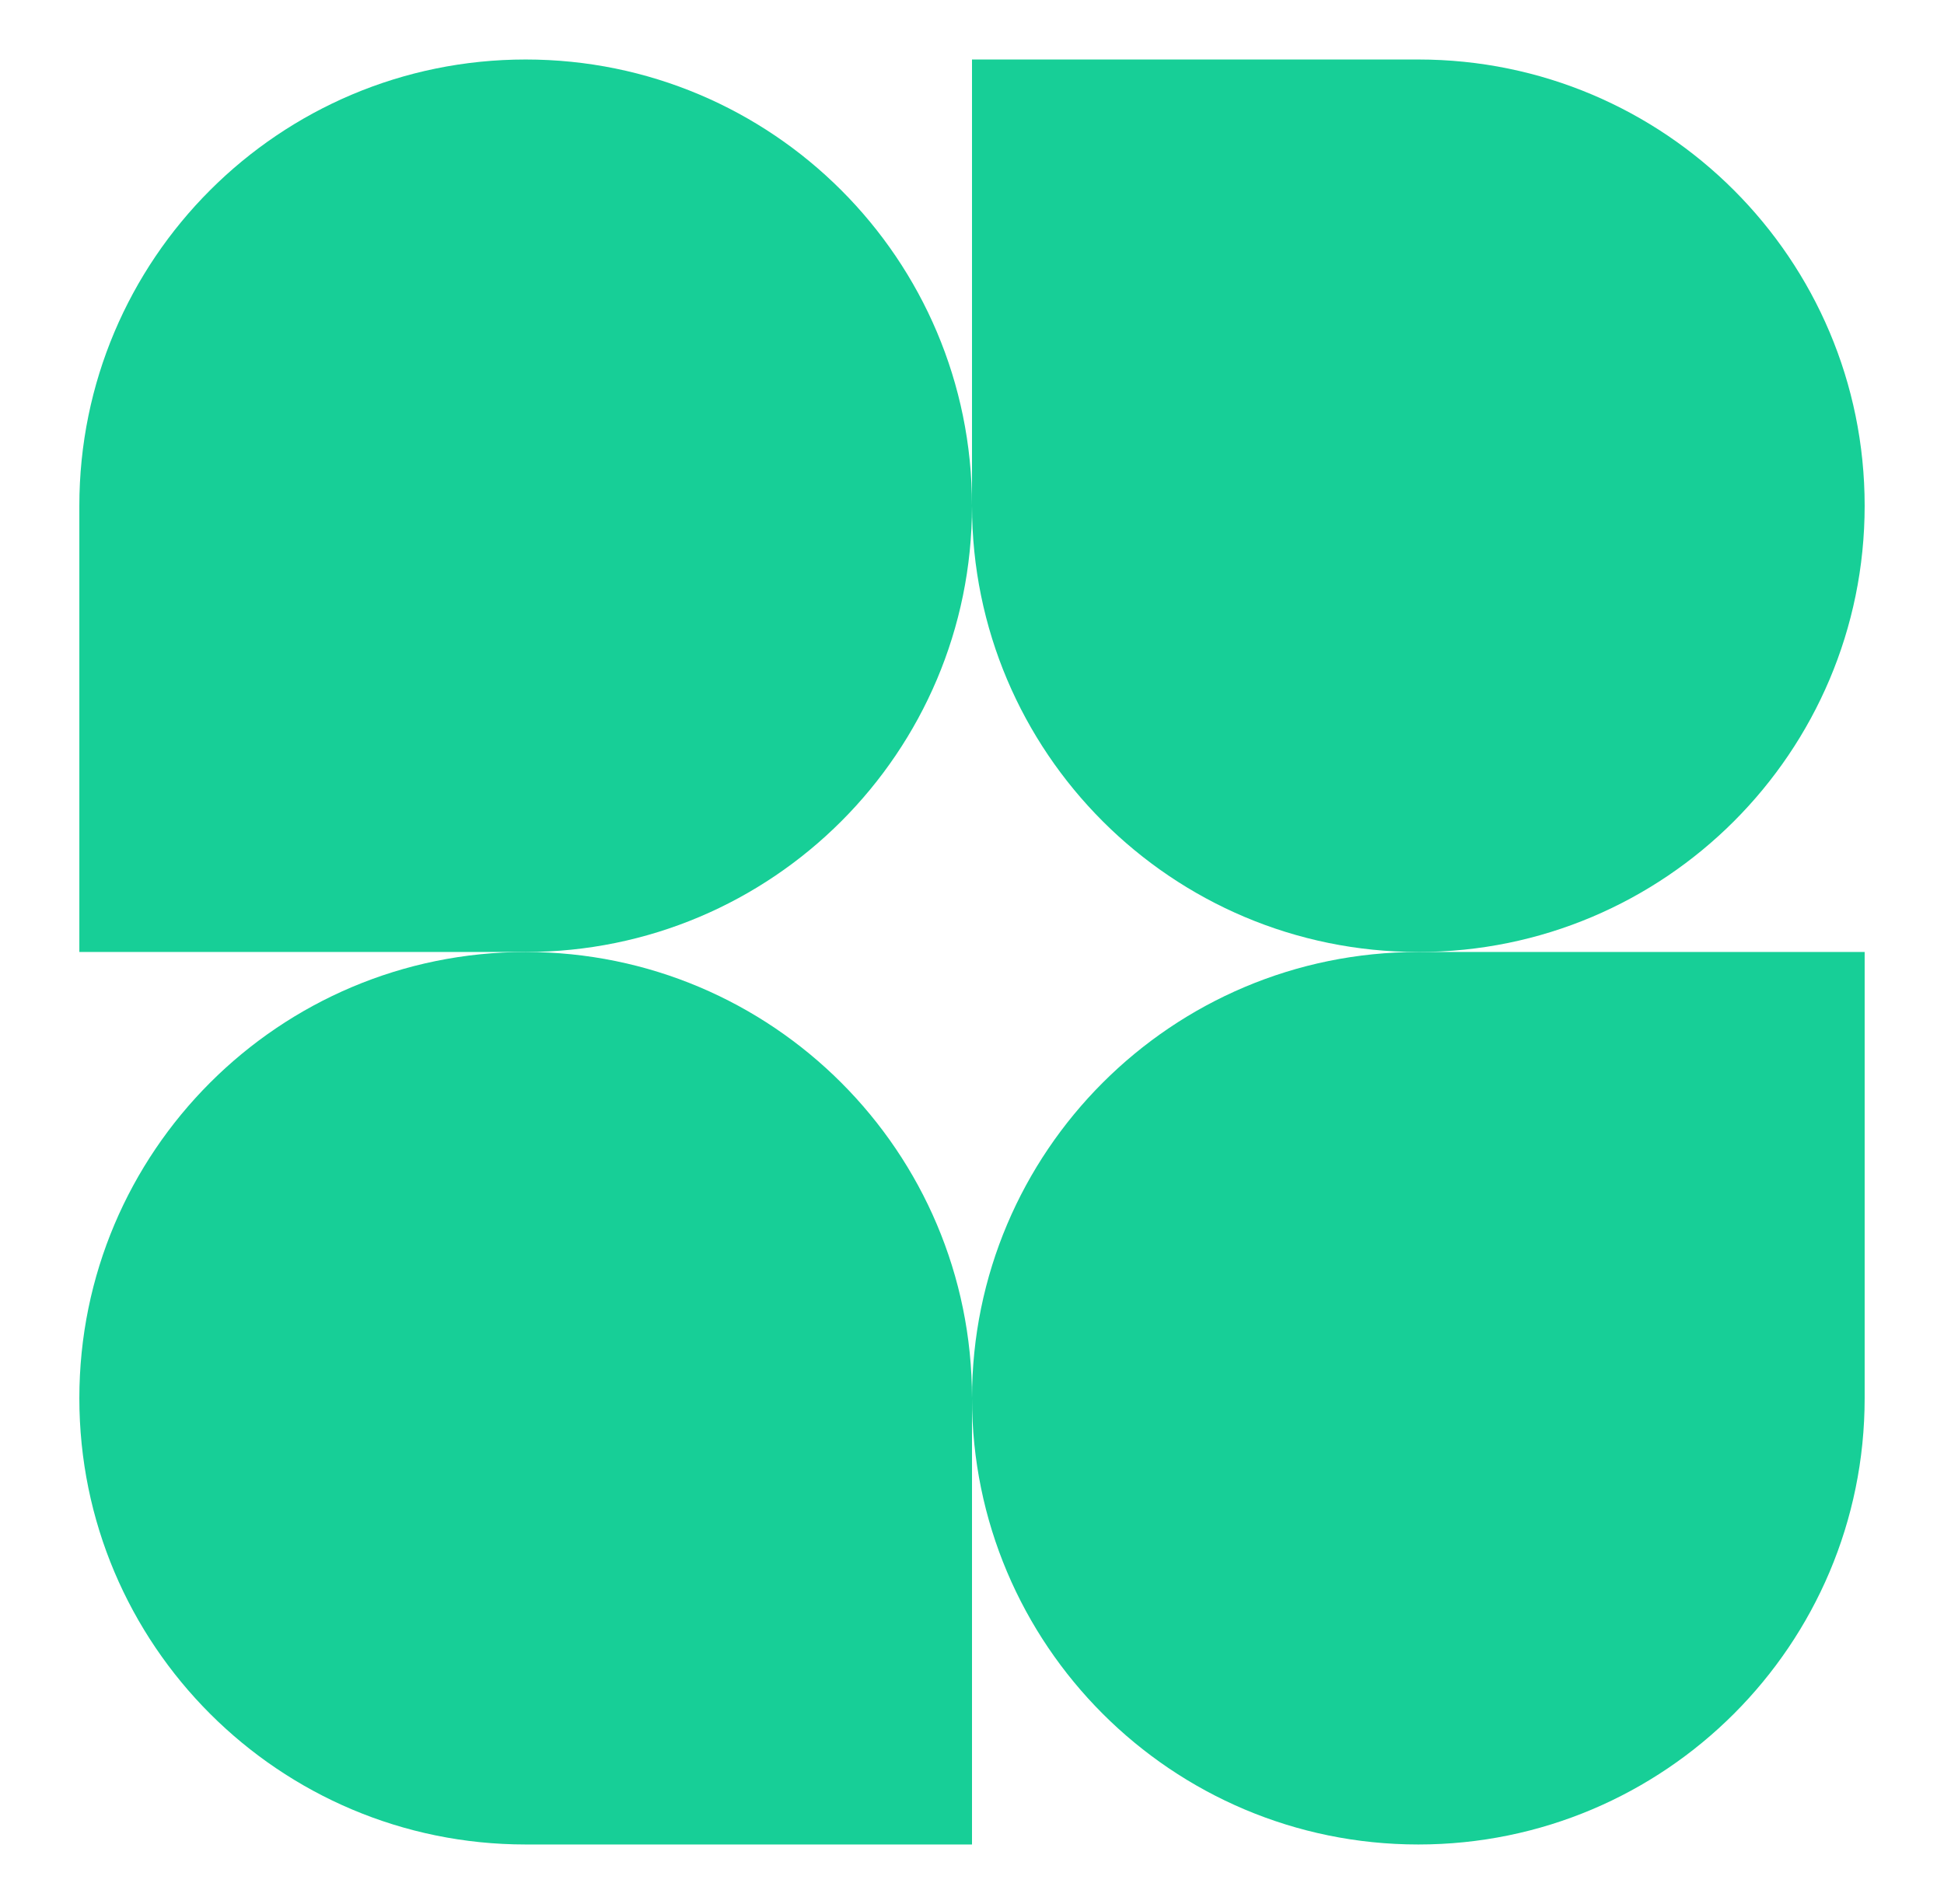
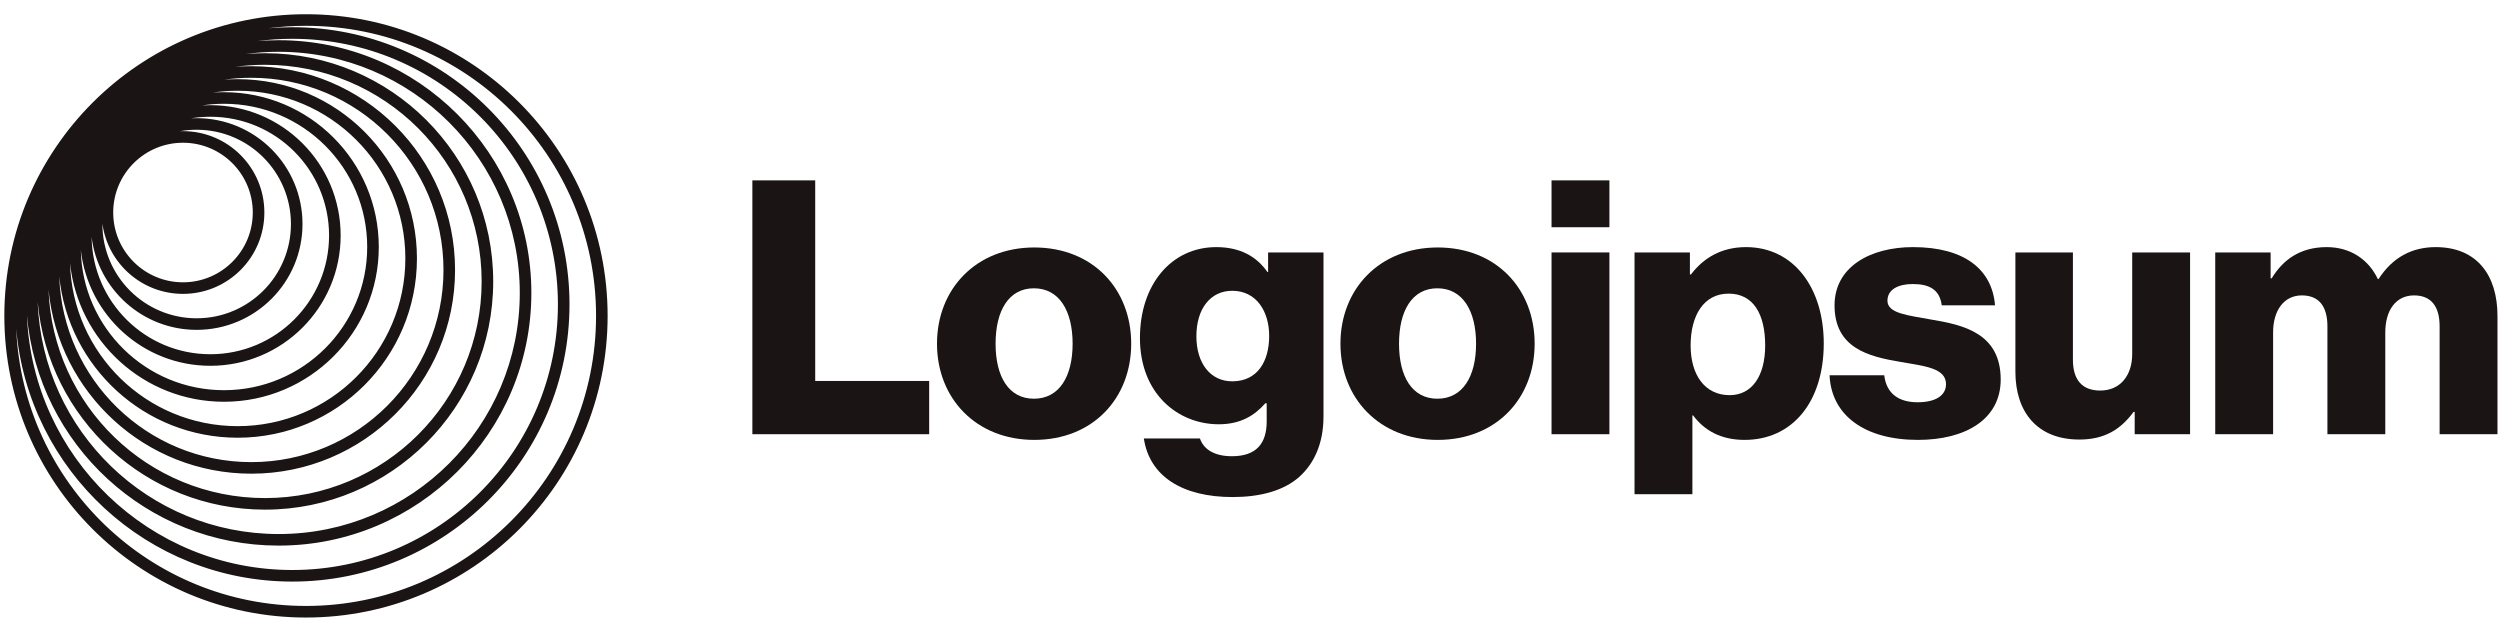
- <svg xmlns="http://www.w3.org/2000/svg" id="logo-15" width="49" height="48" viewBox="0 0 49 48" fill="none">
-   <path d="M24.5 12.75C24.5 18.963 19.463 24 13.25 24H2V12.75C2 6.537 7.037 1.5 13.25 1.5C19.463 1.5 24.5 6.537 24.5 12.75Z" class="ccustom" fill="#17CF97" />
-   <path d="M24.5 35.25C24.5 29.037 29.537 24 35.75 24H47V35.25C47 41.463 41.963 46.5 35.75 46.5C29.537 46.5 24.5 41.463 24.5 35.25Z" class="ccustom" fill="#17CF97" />
-   <path d="M2 35.25C2 41.463 7.037 46.5 13.25 46.5H24.5V35.25C24.5 29.037 19.463 24 13.25 24C7.037 24 2 29.037 2 35.25Z" class="ccustom" fill="#17CF97" />
-   <path d="M47 12.75C47 6.537 41.963 1.5 35.75 1.5H24.5V12.75C24.5 18.963 29.537 24 35.75 24C41.963 24 47 18.963 47 12.75Z" class="ccustom" fill="#17CF97" />
+ <svg xmlns="http://www.w3.org/2000/svg" id="logo-53" width="169" height="42" viewBox="0 0 169 42" fill="none">
+   <path d="M50.86 29.353H62.812V25.753H55.108V12.193H50.86V29.353Z" class="cneutral" fill="#1A1414" />
+   <path d="M69.893 26.953C68.189 26.953 67.301 25.465 67.301 23.233C67.301 21.001 68.189 19.489 69.893 19.489C71.597 19.489 72.509 21.001 72.509 23.233C72.509 25.465 71.597 26.953 69.893 26.953ZM69.917 29.737C73.877 29.737 76.469 26.929 76.469 23.233C76.469 19.537 73.877 16.729 69.917 16.729C65.981 16.729 63.341 19.537 63.341 23.233C63.341 26.929 65.981 29.737 69.917 29.737Z" class="cneutral" fill="#1A1414" />
+   <path d="M83.324 33.601C85.148 33.601 86.756 33.193 87.836 32.233C88.82 31.345 89.468 30.001 89.468 28.153V17.065H85.724V18.385H85.676C84.956 17.353 83.852 16.705 82.22 16.705C79.172 16.705 77.06 19.249 77.06 22.849C77.06 26.617 79.628 28.681 82.388 28.681C83.876 28.681 84.812 28.081 85.532 27.265H85.628V28.489C85.628 29.977 84.932 30.841 83.276 30.841C81.98 30.841 81.332 30.289 81.116 29.641H77.324C77.708 32.209 79.94 33.601 83.324 33.601ZM83.3 25.777C81.836 25.777 80.876 24.577 80.876 22.729C80.876 20.857 81.836 19.657 83.3 19.657C84.932 19.657 85.796 21.049 85.796 22.705C85.796 24.433 85.004 25.777 83.3 25.777Z" class="cneutral" fill="#1A1414" />
+   <path d="M97.166 26.953C95.462 26.953 94.574 25.465 94.574 23.233C94.574 21.001 95.462 19.489 97.166 19.489C98.87 19.489 99.782 21.001 99.782 23.233C99.782 25.465 98.87 26.953 97.166 26.953ZM97.19 29.737C101.15 29.737 103.742 26.929 103.742 23.233C103.742 19.537 101.15 16.729 97.19 16.729C93.254 16.729 90.614 19.537 90.614 23.233C90.614 26.929 93.254 29.737 97.19 29.737Z" class="cneutral" fill="#1A1414" />
+   <path d="M104.884 29.353H108.796V17.065H104.884V29.353ZM104.884 15.361H108.796V12.193H104.884V15.361Z" class="cneutral" fill="#1A1414" />
+   <path d="M110.494 33.409H114.406V28.081H114.454C115.222 29.113 116.35 29.737 117.934 29.737C121.15 29.737 123.286 27.193 123.286 23.209C123.286 19.513 121.294 16.705 118.03 16.705C116.35 16.705 115.15 17.449 114.31 18.553H114.238V17.065H110.494V33.409ZM116.926 26.713C115.246 26.713 114.286 25.345 114.286 23.353C114.286 21.361 115.15 19.849 116.854 19.849C118.534 19.849 119.326 21.241 119.326 23.353C119.326 25.441 118.414 26.713 116.926 26.713Z" class="cneutral" fill="#1A1414" />
+   <path d="M129.655 29.737C132.871 29.737 135.247 28.345 135.247 25.657C135.247 22.513 132.703 21.961 130.543 21.601C128.983 21.313 127.591 21.193 127.591 20.329C127.591 19.561 128.335 19.201 129.295 19.201C130.375 19.201 131.119 19.537 131.263 20.641H134.863C134.671 18.217 132.799 16.705 129.319 16.705C126.415 16.705 124.015 18.049 124.015 20.641C124.015 23.521 126.295 24.097 128.431 24.457C130.063 24.745 131.551 24.865 131.551 25.969C131.551 26.761 130.807 27.193 129.631 27.193C128.335 27.193 127.519 26.593 127.375 25.369H123.679C123.799 28.081 126.055 29.737 129.655 29.737Z" class="cneutral" fill="#1A1414" />
+   <path d="M140.561 29.713C142.265 29.713 143.345 29.041 144.233 27.841H144.305V29.353H148.049V17.065H144.137V23.929C144.137 25.393 143.321 26.401 141.977 26.401C140.729 26.401 140.129 25.657 140.129 24.313V17.065H136.241V25.129C136.241 27.865 137.729 29.713 140.561 29.713Z" class="cneutral" fill="#1A1414" />
+   <path d="M149.75 29.353H153.662V22.465C153.662 21.001 154.382 19.969 155.606 19.969C156.782 19.969 157.334 20.737 157.334 22.057V29.353H161.246V22.465C161.246 21.001 161.942 19.969 163.19 19.969C164.366 19.969 164.918 20.737 164.918 22.057V29.353H168.83V21.361C168.83 18.601 167.438 16.705 164.654 16.705C163.07 16.705 161.75 17.377 160.79 18.865H160.742C160.118 17.545 158.894 16.705 157.286 16.705C155.51 16.705 154.334 17.545 153.566 18.817H153.494V17.065H149.75V29.353Z" class="cneutral" fill="#1A1414" />
+   <path fill-rule="evenodd" clip-rule="evenodd" d="M20.684 0.962C31.946 0.962 41.075 10.091 41.075 21.353C41.075 32.615 31.946 41.745 20.684 41.745C9.422 41.745 0.293 32.615 0.293 21.353C0.293 10.091 9.422 0.962 20.684 0.962ZM40.293 21.353C40.293 10.524 31.514 1.745 20.684 1.745C19.811 1.745 18.951 1.802 18.107 1.912C18.652 1.865 19.203 1.84 19.761 1.84C30.109 1.84 38.498 10.229 38.498 20.578C38.498 30.926 30.109 39.315 19.761 39.315C9.964 39.315 1.923 31.796 1.094 22.213C1.544 32.644 10.143 40.962 20.684 40.962C31.514 40.962 40.293 32.183 40.293 21.353ZM37.715 20.578C37.715 10.662 29.677 2.623 19.761 2.623C18.956 2.623 18.163 2.676 17.386 2.779C17.864 2.738 18.348 2.718 18.837 2.718C28.272 2.718 35.92 10.366 35.92 19.801C35.92 29.235 28.272 36.883 18.837 36.883C9.916 36.883 2.593 30.046 1.821 21.326C2.214 30.895 10.095 38.532 19.761 38.532C29.677 38.532 37.715 30.493 37.715 20.578ZM18.837 3.501C27.839 3.501 35.137 10.798 35.137 19.801C35.137 28.803 27.839 36.101 18.837 36.101C10.043 36.101 2.876 29.137 2.549 20.424C3.255 28.288 9.865 34.452 17.914 34.452C26.434 34.452 33.341 27.545 33.341 19.025C33.341 10.505 26.434 3.597 17.914 3.597C17.473 3.597 17.036 3.616 16.605 3.652C17.335 3.552 18.08 3.501 18.837 3.501ZM32.559 19.025C32.559 10.937 26.002 4.38 17.914 4.38C17.23 4.38 16.558 4.427 15.899 4.517C16.259 4.489 16.622 4.475 16.989 4.475C24.596 4.475 30.762 10.641 30.762 18.248C30.762 25.855 24.596 32.021 16.989 32.021C9.829 32.021 3.946 26.558 3.279 19.574C3.567 27.407 10.009 33.67 17.914 33.67C26.002 33.67 32.559 27.113 32.559 19.025ZM16.989 5.258C24.164 5.258 29.98 11.074 29.98 18.248C29.98 25.423 24.164 31.239 16.989 31.239C9.956 31.239 4.228 25.65 4.005 18.671C4.607 24.801 9.777 29.59 16.066 29.59C22.759 29.59 28.185 24.165 28.185 17.471C28.185 10.778 22.759 5.352 16.066 5.352C15.759 5.352 15.454 5.364 15.153 5.386C15.753 5.301 16.366 5.258 16.989 5.258ZM27.402 17.471C27.402 11.21 22.326 6.135 16.066 6.135C15.494 6.135 14.932 6.177 14.384 6.259C14.634 6.241 14.887 6.232 15.142 6.232C20.921 6.232 25.606 10.917 25.606 16.696C25.606 22.475 20.921 27.159 15.142 27.159C9.727 27.159 5.273 23.046 4.733 17.773C4.893 23.895 9.906 28.808 16.066 28.808C22.326 28.808 27.402 23.732 27.402 17.471ZM15.142 7.015C20.489 7.015 24.823 11.349 24.823 16.696C24.823 22.042 20.489 26.377 15.142 26.377C9.863 26.377 5.572 22.152 5.463 16.899C5.951 21.303 9.685 24.728 14.219 24.728C19.084 24.728 23.028 20.784 23.028 15.919C23.028 11.054 19.084 7.109 14.219 7.109C14.033 7.109 13.848 7.115 13.665 7.127C14.146 7.053 14.64 7.015 15.142 7.015ZM22.245 15.919C22.245 11.486 18.652 7.892 14.219 7.892C13.774 7.892 13.337 7.928 12.911 7.998C13.038 7.991 13.166 7.988 13.294 7.988C17.246 7.988 20.449 11.191 20.449 15.143C20.449 19.095 17.246 22.298 13.294 22.298C9.64 22.298 6.626 19.559 6.193 16.023C6.248 20.408 9.82 23.946 14.219 23.946C18.652 23.946 22.245 20.352 22.245 15.919ZM13.294 8.771C16.814 8.771 19.667 11.624 19.667 15.143C19.667 18.663 16.814 21.516 13.294 21.516C9.775 21.516 6.922 18.663 6.922 15.143C6.922 15.135 6.922 15.126 6.922 15.118C7.288 17.8 9.588 19.866 12.371 19.866C15.408 19.866 17.871 17.404 17.871 14.366C17.871 11.329 15.408 8.866 12.371 8.866C12.302 8.866 12.234 8.868 12.165 8.87C12.532 8.805 12.909 8.771 13.294 8.771ZM17.088 14.366C17.088 11.761 14.976 9.649 12.371 9.649C9.765 9.649 7.653 11.761 7.653 14.366C7.653 16.972 9.765 19.084 12.371 19.084C14.976 19.084 17.088 16.972 17.088 14.366Z" class="cneutral" fill="#1A1414" />
</svg>
